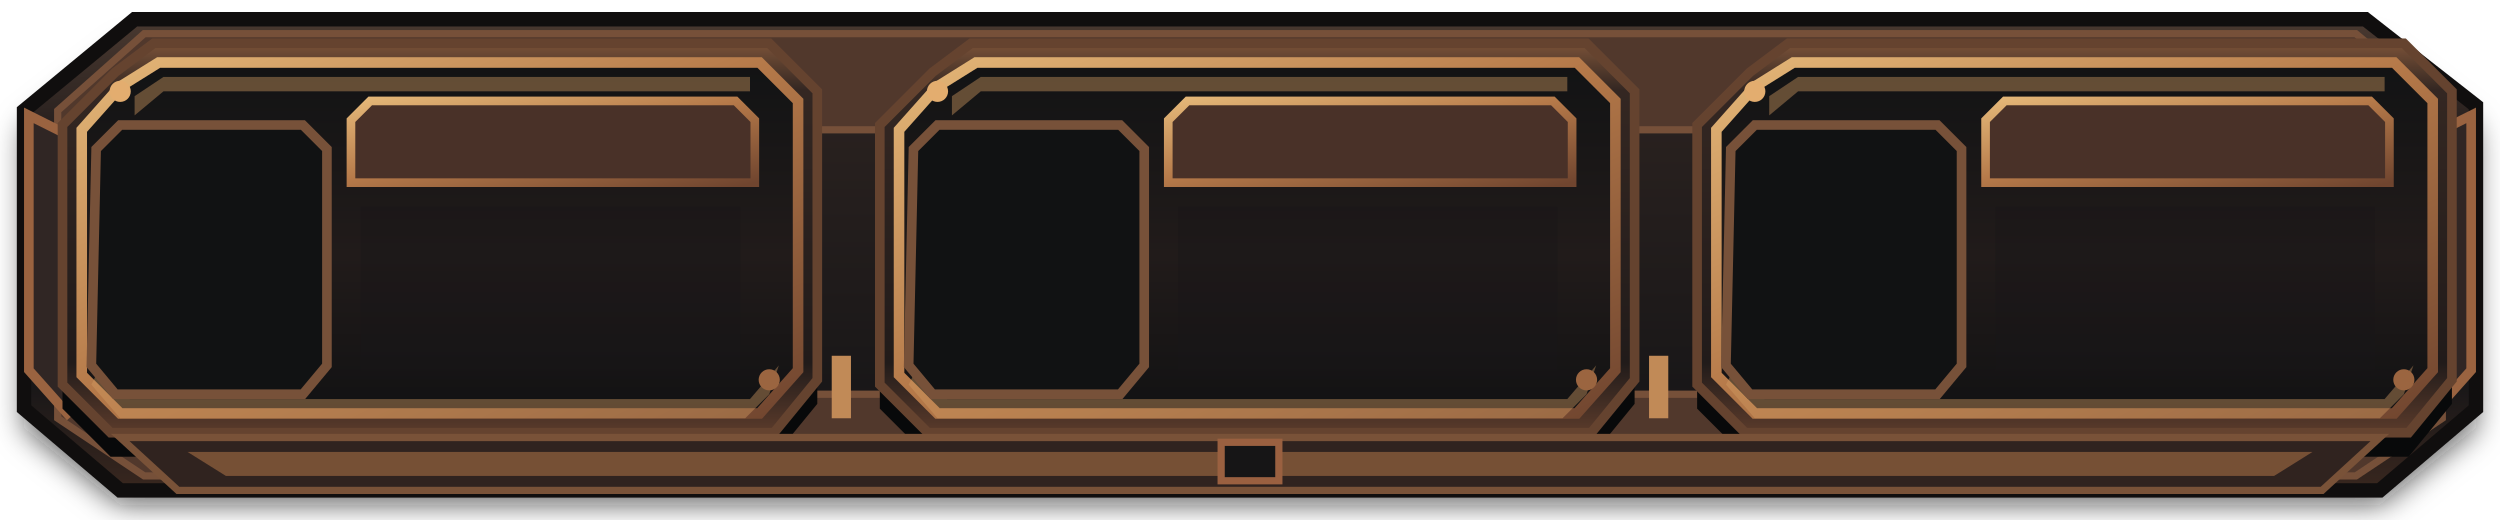
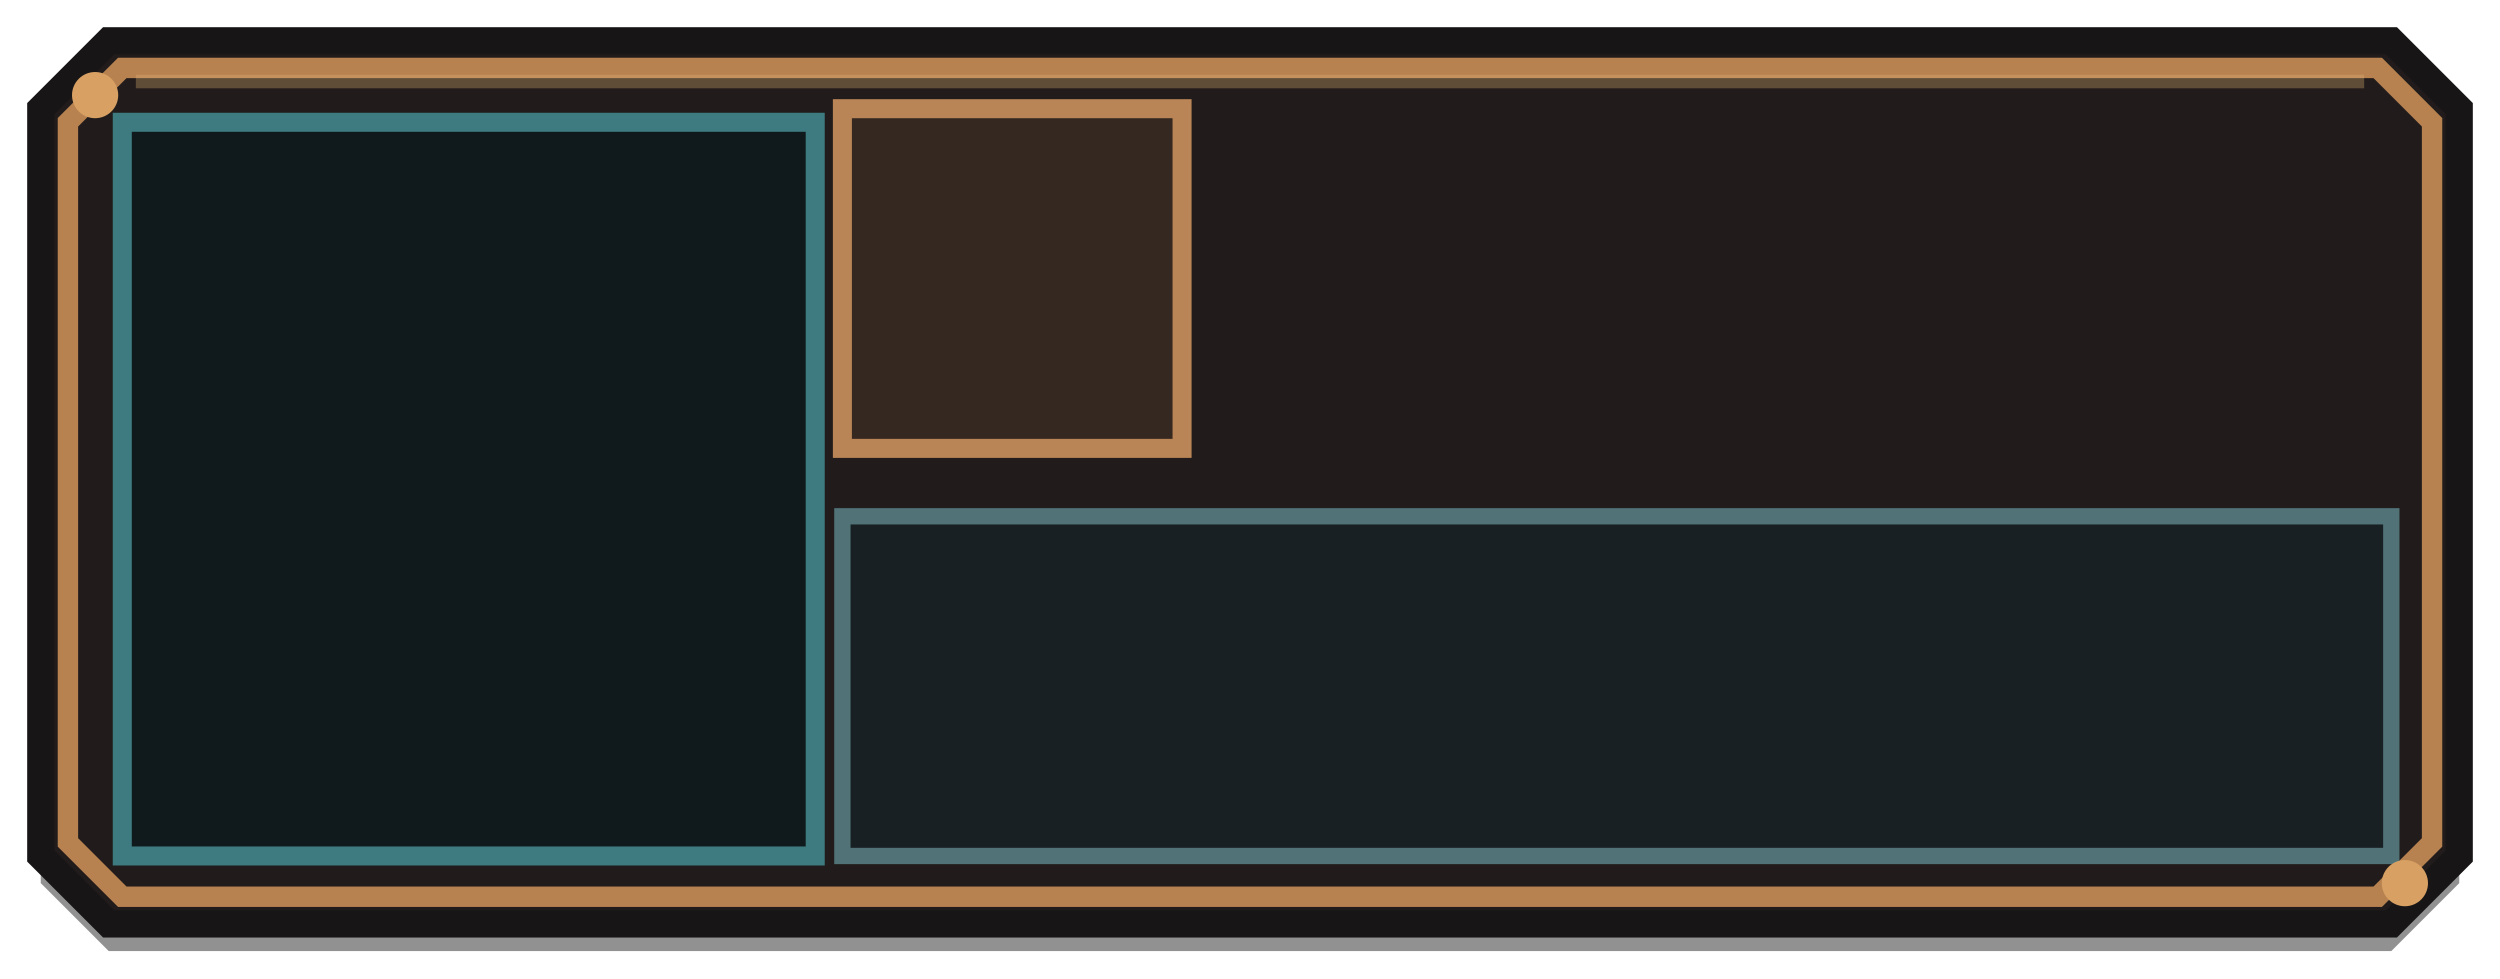
- <svg xmlns="http://www.w3.org/2000/svg" width="520" height="108" viewBox="0 0 520 108">
-   <defs>
-     <linearGradient id="hull" x1="0" y1="0" x2="0" y2="1">
-       <stop offset="0" stop-color="#4a3930" />
-       <stop offset=".22" stop-color="#29211f" />
-       <stop offset=".78" stop-color="#191718" />
-       <stop offset="1" stop-color="#39271f" />
-     </linearGradient>
-     <linearGradient id="pod" x1="0" y1="0" x2="0" y2="1">
-       <stop offset="0" stop-color="#7a5238" />
-       <stop offset=".12" stop-color="#342722" />
-       <stop offset=".82" stop-color="#211b1a" />
-       <stop offset="1" stop-color="#5b3b2b" />
-     </linearGradient>
-     <linearGradient id="inset" x1="0" y1="0" x2="0" y2="1">
-       <stop offset="0" stop-color="#121314" />
-       <stop offset=".55" stop-color="#211b1a" />
-       <stop offset="1" stop-color="#121213" />
-     </linearGradient>
-     <linearGradient id="copper" x1="0" y1="0" x2="1" y2="1">
-       <stop offset="0" stop-color="#e4b778" />
-       <stop offset=".48" stop-color="#b57949" />
-       <stop offset="1" stop-color="#70452f" />
-     </linearGradient>
-     <filter id="shadow" x="-10%" y="-20%" width="120%" height="150%">
-       <feGaussianBlur stdDeviation="3" />
-     </filter>
-   </defs>
-   <path d="M27 7h466l22 17v62l-20 16H25L5 86V24z" fill="#080809" opacity=".64" filter="url(#shadow)" transform="translate(0 3)" />
-   <path d="M28 4h464l23 18v63l-20 17H25L5 85V23z" fill="url(#hull)" stroke="#100e0e" stroke-width="3" />
-   <path d="M30 7h460l18 15v5H12v-4zM12 82h496v5l-18 12H30L12 87z" fill="#51382c" stroke="#765039" stroke-width="1.5" />
-   <path d="M14 28h9v50l-9 8-8-9V24zM506 28h-9v50l9 8 8-9V24z" fill="#302624" stroke="#9a6340" stroke-width="2" />
-   <path d="M18 31h4v37h-4zM498 31h4v37h-4z" fill="#d99a5b" opacity=".72" />
-   <g>
-     <path d="M24 16 32 10h128l10 10v60l-9 11H23l-10-10V27z" fill="#08090a" transform="translate(0 4)" />
-     <path d="M24 15 32 9h128l10 10v60l-9 11H23l-10-10V26z" fill="url(#pod)" stroke="#65432f" stroke-width="2" />
-     <path d="M25 18 33 13h125l8 8v56l-8 9H25l-8-8V27z" fill="url(#inset)" stroke="url(#copper)" stroke-width="2.2" />
-     <path d="M28 20 34 16h122v3H34l-6 5zM21 76l6 7h129l6-7-2 6-5 5H25l-6-7z" fill="#d29a62" opacity=".42" />
-     <path d="M20 31 25 26h38l5 5v45l-5 6H24l-5-6z" fill="#111213" stroke="#775139" stroke-width="2" />
-     <path d="M77 21h76l4 4v13H73V25z" fill="#493128" stroke="url(#copper)" stroke-width="1.8" />
-     <path d="M75 43h79v34H75z" fill="#171617" opacity=".38" />
-     <circle cx="25" cy="19" r="2.2" fill="#e3ad6f" />
-     <circle cx="160" cy="79" r="2.2" fill="#9b6540" />
-   </g>
-   <g transform="translate(170 0)">
-     <path d="M24 16 32 10h128l10 10v60l-9 11H23l-10-10V27z" fill="#08090a" transform="translate(0 4)" />
-     <path d="M24 15 32 9h128l10 10v60l-9 11H23l-10-10V26z" fill="url(#pod)" stroke="#65432f" stroke-width="2" />
-     <path d="M25 18 33 13h125l8 8v56l-8 9H25l-8-8V27z" fill="url(#inset)" stroke="url(#copper)" stroke-width="2.2" />
-     <path d="M28 20 34 16h122v3H34l-6 5zM21 76l6 7h129l6-7-2 6-5 5H25l-6-7z" fill="#d29a62" opacity=".42" />
-     <path d="M20 31 25 26h38l5 5v45l-5 6H24l-5-6z" fill="#111213" stroke="#775139" stroke-width="2" />
-     <path d="M77 21h76l4 4v13H73V25z" fill="#493128" stroke="url(#copper)" stroke-width="1.8" />
-     <path d="M75 43h79v34H75z" fill="#171617" opacity=".38" />
-     <circle cx="25" cy="19" r="2.2" fill="#e3ad6f" />
-     <circle cx="160" cy="79" r="2.2" fill="#9b6540" />
-   </g>
-   <g transform="translate(340 0)">
-     <path d="M24 16 32 10h128l10 10v60l-9 11H23l-10-10V27z" fill="#08090a" transform="translate(0 4)" />
-     <path d="M24 15 32 9h128l10 10v60l-9 11H23l-10-10V26z" fill="url(#pod)" stroke="#65432f" stroke-width="2" />
-     <path d="M25 18 33 13h125l8 8v56l-8 9H25l-8-8V27z" fill="url(#inset)" stroke="url(#copper)" stroke-width="2.2" />
-     <path d="M28 20 34 16h122v3H34l-6 5zM21 76l6 7h129l6-7-2 6-5 5H25l-6-7z" fill="#d29a62" opacity=".42" />
-     <path d="M20 31 25 26h38l5 5v45l-5 6H24l-5-6z" fill="#111213" stroke="#775139" stroke-width="2" />
-     <path d="M77 21h76l4 4v13H73V25z" fill="#493128" stroke="url(#copper)" stroke-width="1.8" />
-     <path d="M75 43h79v34H75z" fill="#171617" opacity=".38" />
-     <circle cx="25" cy="19" r="2.2" fill="#e3ad6f" />
-     <circle cx="160" cy="79" r="2.2" fill="#9b6540" />
-   </g>
-   <path d="M173 74h4v13h-4zM343 74h4v13h-4z" fill="#c18a57" />
-   <path d="M25 91h470l-12 11H37z" fill="#30231f" stroke="#795238" stroke-width="1.5" />
-   <path d="M39 94h442l-8 5H47z" fill="#b77849" opacity=".52" />
-   <path d="M254 92h12v8h-12z" fill="#161516" stroke="#9a6040" stroke-width="1.5" />
+ <svg xmlns="http://www.w3.org/2000/svg" width="184" height="72" viewBox="0 0 184 72">
+   <path d="M8 5h168l5 5v55l-5 5H8l-5-5V10z" fill="#101010" opacity=".46" />
+   <path d="M8 3h168l5 5v55l-5 5H8l-5-5V8z" fill="#211c1b" stroke="#171516" stroke-width="2" />
+   <path d="M9 5h166l4 4v53l-4 4H9l-4-4V9z" fill="none" stroke="#b78250" stroke-width="1.5" />
+   <path d="M9 9h51v54H9z" fill="#10191b" stroke="#3d7b80" stroke-width="1.4" />
+   <path d="M62 8h25v25H62z" fill="#352820" stroke="#ba8556" stroke-width="1.4" />
+   <path d="M62 38h114v25H62z" fill="#182023" stroke="#517378" stroke-width="1.2" />
+   <path d="M10 6h164" stroke="#e2b172" opacity=".33" stroke-width="1" />
+   <circle cx="7" cy="7" r="1.7" fill="#d8a163" />
+   <circle cx="177" cy="65" r="1.7" fill="#d8a163" />
</svg>
